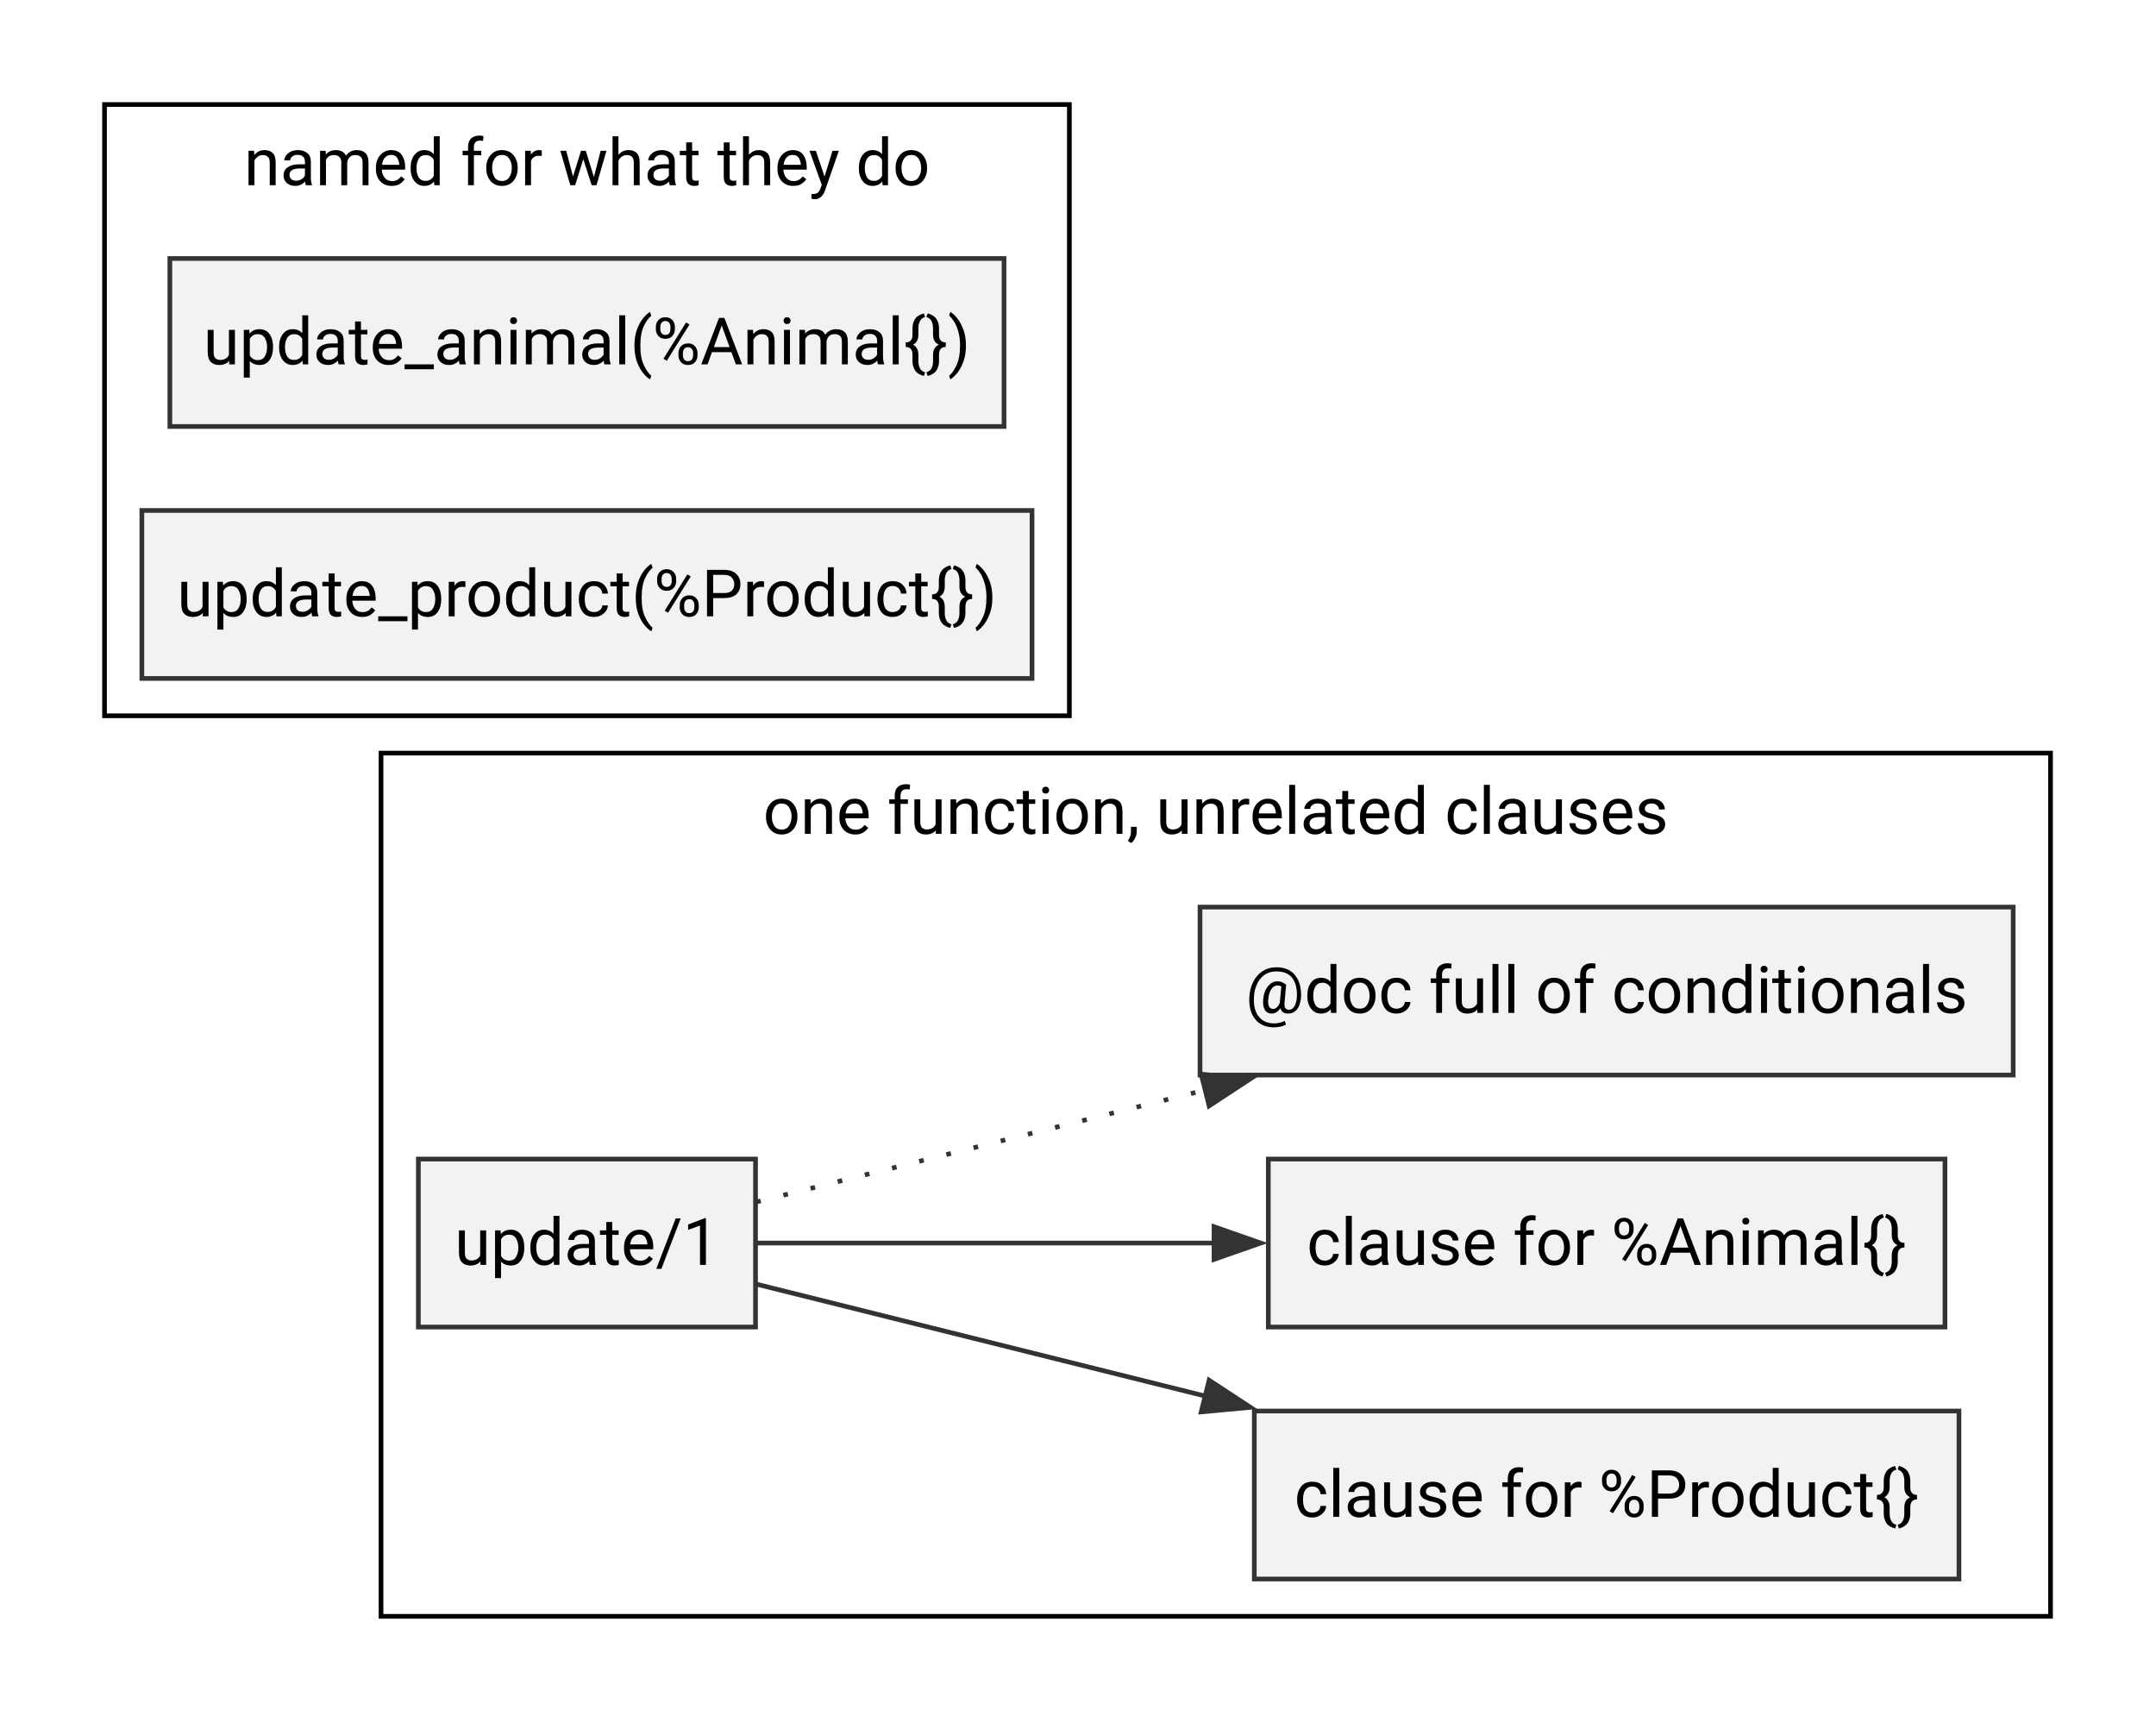
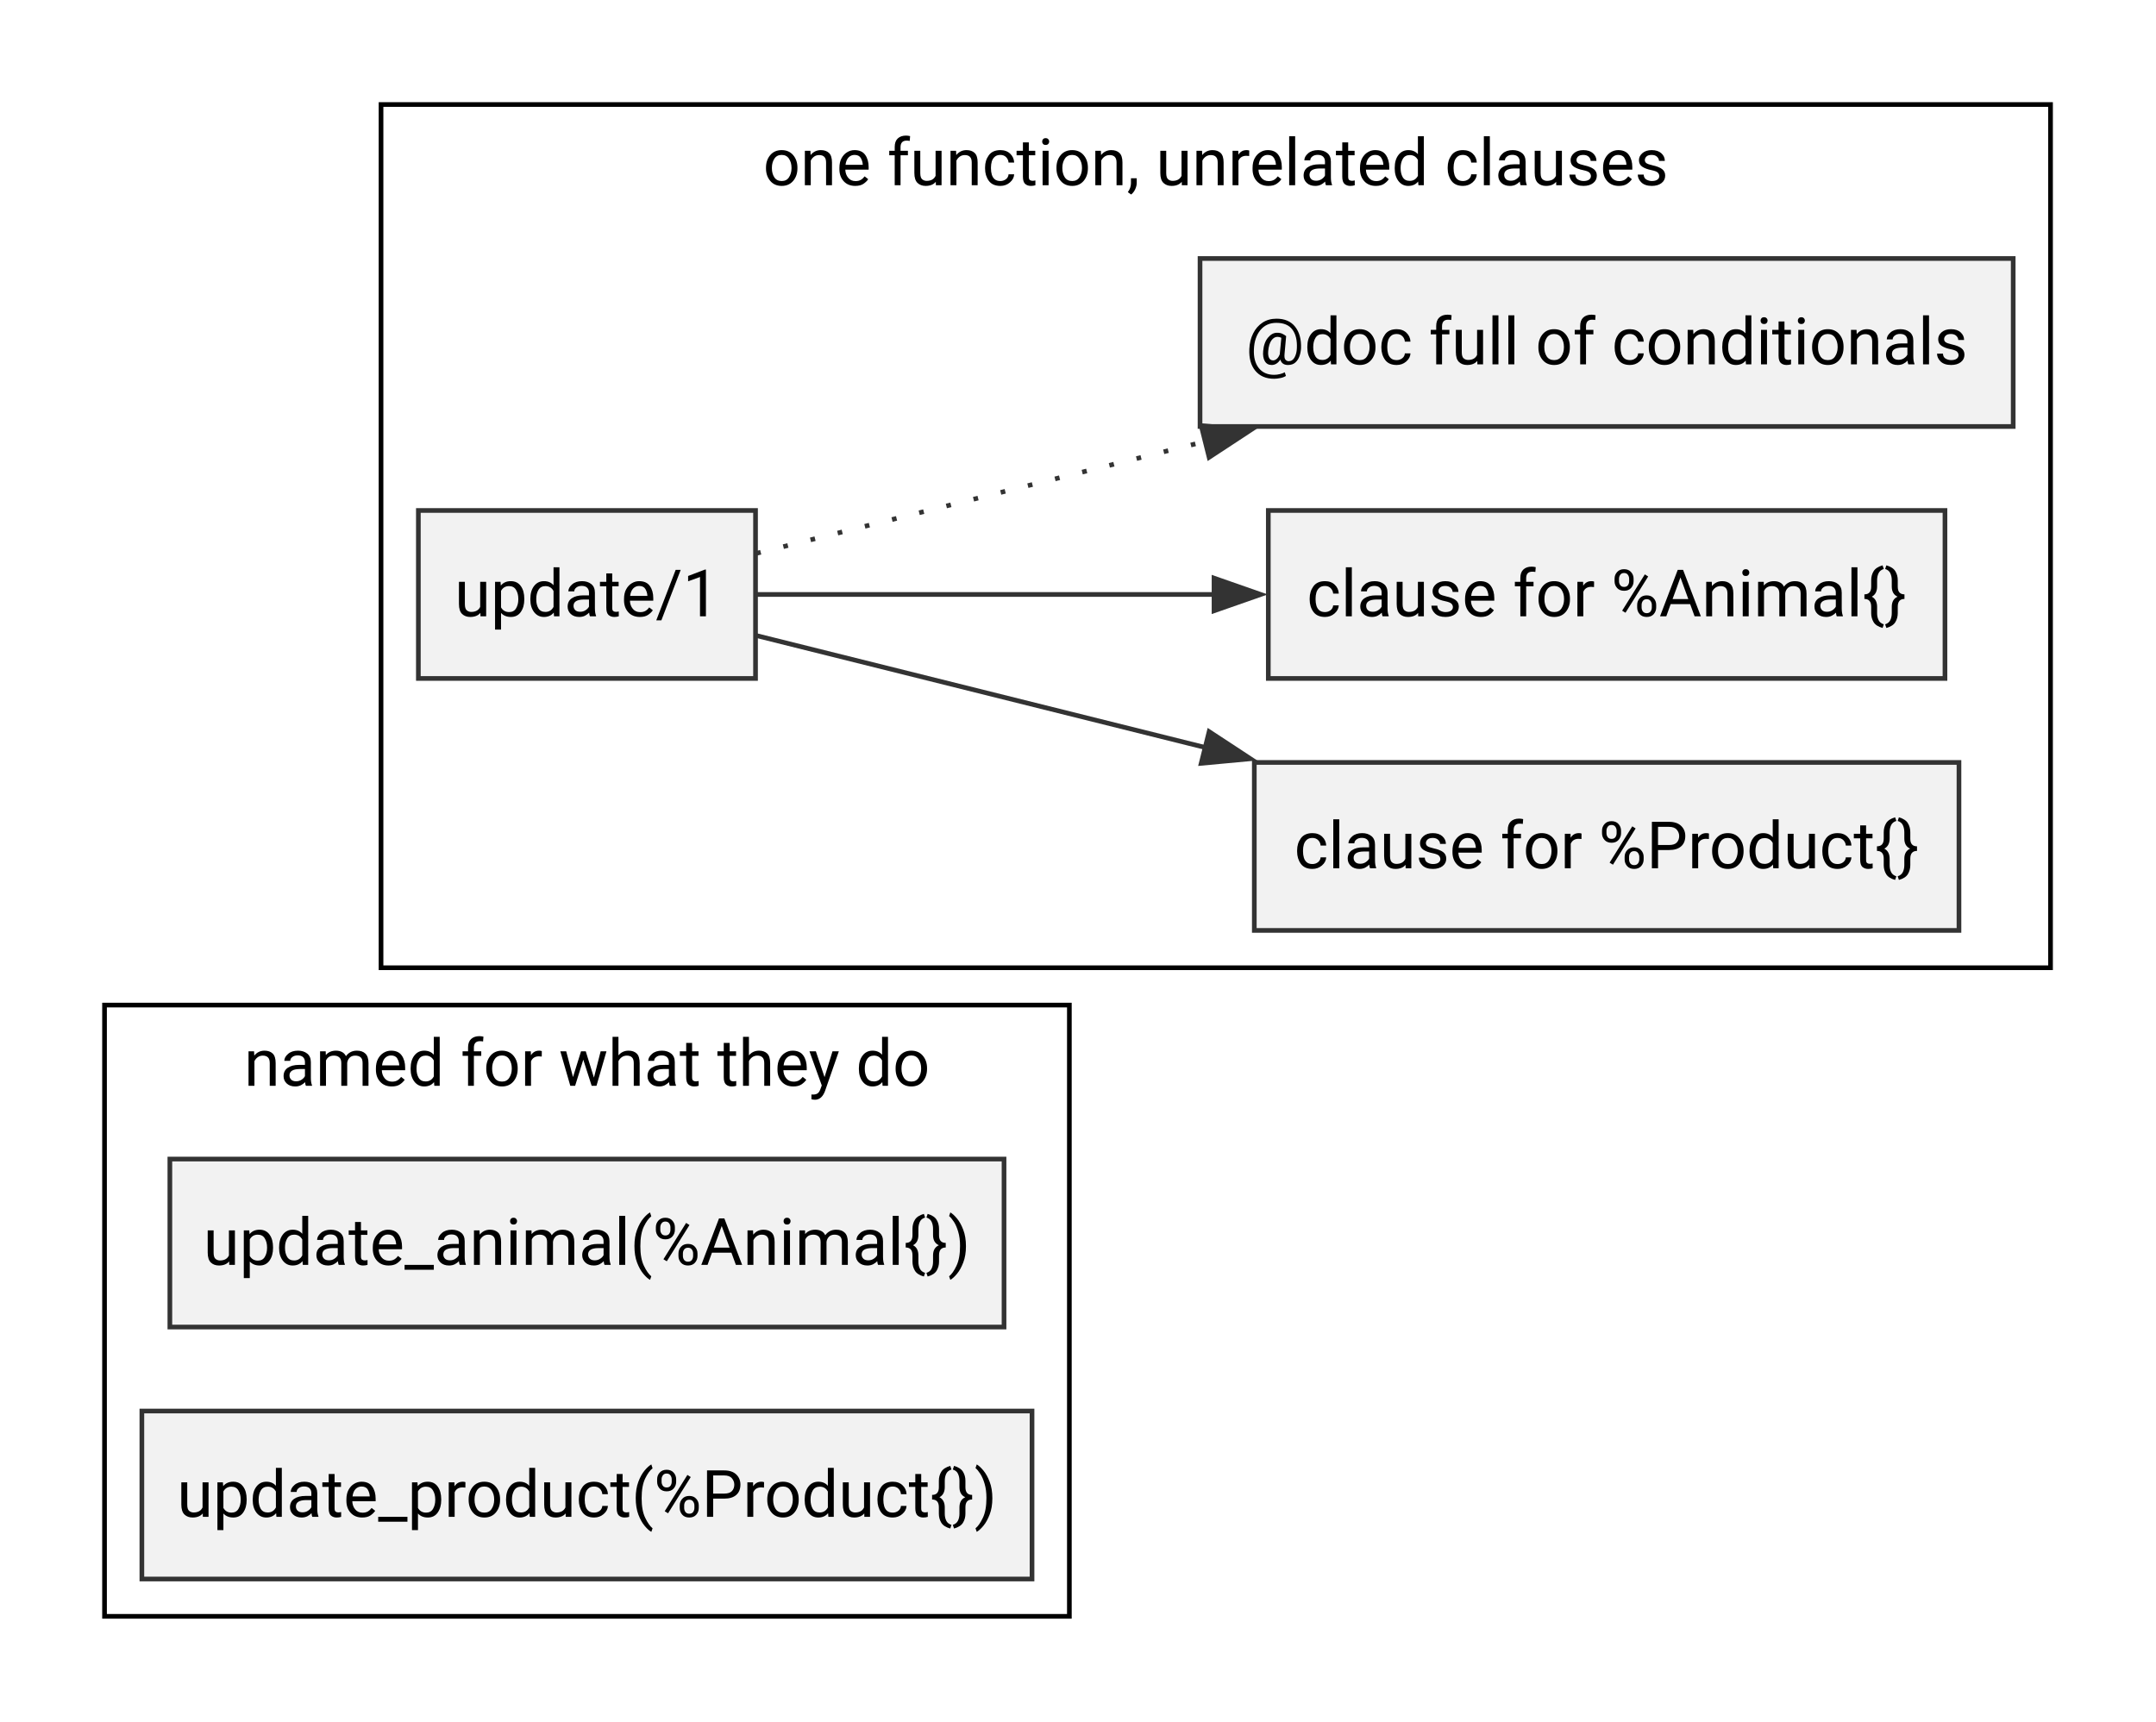
<svg xmlns="http://www.w3.org/2000/svg" width="462pt" height="369pt" viewBox="0.00 0.00 462.00 369.00">
  <g id="graph0" class="graph" transform="scale(1 1) rotate(0) translate(14.4 354.4)">
    <g id="clust1" class="cluster">
-       <polygon fill="none" stroke="black" points="67.25,-8 67.25,-193 425,-193 425,-8 67.25,-8" />
-       <text xml:space="preserve" text-anchor="middle" x="246.12" y="-175.7" font-family="Roboto" font-size="14.00">one function, unrelated clauses</text>
+       <polygon fill="none" stroke="black" points="8,-8 8,-139 214.75,-139 214.75,-8 8,-8" />
+       <text xml:space="preserve" text-anchor="middle" x="111.38" y="-121.7" font-family="Roboto" font-size="14.00">named for what they do</text>
    </g>
    <g id="clust2" class="cluster">
-       <polygon fill="none" stroke="black" points="8,-201 8,-332 214.75,-332 214.75,-201 8,-201" />
-       <text xml:space="preserve" text-anchor="middle" x="111.38" y="-314.7" font-family="Roboto" font-size="14.00">named for what they do</text>
+       <polygon fill="none" stroke="black" points="67.25,-147 67.25,-332 425,-332 425,-147 67.25,-147" />
+       <text xml:space="preserve" text-anchor="middle" x="246.12" y="-314.7" font-family="Roboto" font-size="14.00">one function, unrelated clauses</text>
    </g>
-     <g id="node1" class="node">
-       <polygon fill="#f2f2f2" stroke="#333333" points="147.5,-106 75.25,-106 75.25,-70 147.5,-70 147.5,-106" />
-       <text xml:space="preserve" text-anchor="middle" x="111.38" y="-83.33" font-family="Roboto" font-size="14.00">update/1</text>
+     <g id="node1" class="node hl">
+       <polygon fill="#f2f2f2" stroke="#333333" points="206.75,-52 16,-52 16,-16 206.75,-16 206.75,-52" />
+       <text xml:space="preserve" text-anchor="middle" x="111.38" y="-29.32" font-family="Roboto" font-size="14.00">update_product(%Product{})</text>
    </g>
-     <g id="node2" class="node">
-       <polygon fill="#f2f2f2" stroke="#333333" points="405.38,-52 254.38,-52 254.38,-16 405.38,-16 405.38,-52" />
-       <text xml:space="preserve" text-anchor="middle" x="329.88" y="-29.32" font-family="Roboto" font-size="14.00">clause for %Product{}</text>
+     <g id="node2" class="node hl">
+       <polygon fill="#f2f2f2" stroke="#333333" points="200.75,-106 22,-106 22,-70 200.75,-70 200.75,-106" />
+       <text xml:space="preserve" text-anchor="middle" x="111.38" y="-83.33" font-family="Roboto" font-size="14.00">update_animal(%Animal{})</text>
+     </g>
+     <g id="node3" class="node">
+       <polygon fill="#f2f2f2" stroke="#333333" points="147.5,-245 75.25,-245 75.25,-209 147.5,-209 147.5,-245" />
+       <text xml:space="preserve" text-anchor="middle" x="111.38" y="-222.32" font-family="Roboto" font-size="14.00">update/1</text>
+     </g>
+     <g id="node4" class="node">
+       <polygon fill="#f2f2f2" stroke="#333333" points="405.38,-191 254.38,-191 254.38,-155 405.38,-155 405.38,-191" />
+       <text xml:space="preserve" text-anchor="middle" x="329.88" y="-168.32" font-family="Roboto" font-size="14.00">clause for %Product{}</text>
    </g>
    <g id="edge1" class="edge">
-       <path fill="none" stroke="#333333" d="M147.64,-79.2C173.81,-72.68 210.62,-63.5 244.24,-55.11" />
-       <polygon fill="#333333" stroke="#333333" points="244.7,-58.6 253.55,-52.79 243,-51.81 244.7,-58.6" />
+       <path fill="none" stroke="#333333" d="M147.64,-218.2C173.81,-211.68 210.62,-202.5 244.24,-194.11" />
+       <polygon fill="#333333" stroke="#333333" points="244.7,-197.6 253.55,-191.79 243,-190.81 244.7,-197.6" />
    </g>
-     <g id="node3" class="node">
-       <polygon fill="#f2f2f2" stroke="#333333" points="402.38,-106 257.38,-106 257.38,-70 402.38,-70 402.38,-106" />
-       <text xml:space="preserve" text-anchor="middle" x="329.88" y="-83.33" font-family="Roboto" font-size="14.00">clause for %Animal{}</text>
+     <g id="node5" class="node">
+       <polygon fill="#f2f2f2" stroke="#333333" points="402.38,-245 257.38,-245 257.38,-209 402.38,-209 402.38,-245" />
+       <text xml:space="preserve" text-anchor="middle" x="329.88" y="-222.32" font-family="Roboto" font-size="14.00">clause for %Animal{}</text>
    </g>
    <g id="edge2" class="edge">
-       <path fill="none" stroke="#333333" d="M147.64,-88C174.23,-88 211.82,-88 245.87,-88" />
-       <polygon fill="#333333" stroke="#333333" points="245.75,-91.5 255.75,-88 245.75,-84.5 245.75,-91.5" />
+       <path fill="none" stroke="#333333" d="M147.64,-227C174.23,-227 211.82,-227 245.87,-227" />
+       <polygon fill="#333333" stroke="#333333" points="245.75,-230.5 255.75,-227 245.75,-223.5 245.75,-230.5" />
    </g>
-     <g id="node4" class="node dim">
-       <polygon fill="#f2f2f2" stroke="#333333" points="417,-160 242.75,-160 242.75,-124 417,-124 417,-160" />
-       <text xml:space="preserve" text-anchor="middle" x="329.88" y="-137.32" font-family="Roboto" font-size="14.00">@doc full of conditionals</text>
+     <g id="node6" class="node dim">
+       <polygon fill="#f2f2f2" stroke="#333333" points="417,-299 242.75,-299 242.75,-263 417,-263 417,-299" />
+       <text xml:space="preserve" text-anchor="middle" x="329.88" y="-276.32" font-family="Roboto" font-size="14.00">@doc full of conditionals</text>
    </g>
    <g id="edge3" class="edge dim">
-       <path fill="none" stroke="#333333" stroke-dasharray="1,5" d="M147.64,-96.8C173.81,-103.32 210.62,-112.5 244.24,-120.89" />
-       <polygon fill="#333333" stroke="#333333" points="243,-124.19 253.55,-123.21 244.7,-117.4 243,-124.19" />
-     </g>
-     <g id="node5" class="node hl">
-       <polygon fill="#f2f2f2" stroke="#333333" points="206.75,-245 16,-245 16,-209 206.75,-209 206.75,-245" />
-       <text xml:space="preserve" text-anchor="middle" x="111.38" y="-222.32" font-family="Roboto" font-size="14.00">update_product(%Product{})</text>
-     </g>
-     <g id="node6" class="node hl">
-       <polygon fill="#f2f2f2" stroke="#333333" points="200.75,-299 22,-299 22,-263 200.75,-263 200.75,-299" />
-       <text xml:space="preserve" text-anchor="middle" x="111.38" y="-276.32" font-family="Roboto" font-size="14.00">update_animal(%Animal{})</text>
+       <path fill="none" stroke="#333333" stroke-dasharray="1,5" d="M147.64,-235.8C173.81,-242.32 210.62,-251.5 244.24,-259.89" />
+       <polygon fill="#333333" stroke="#333333" points="243,-263.19 253.55,-262.21 244.7,-256.4 243,-263.19" />
    </g>
  </g>
</svg>
